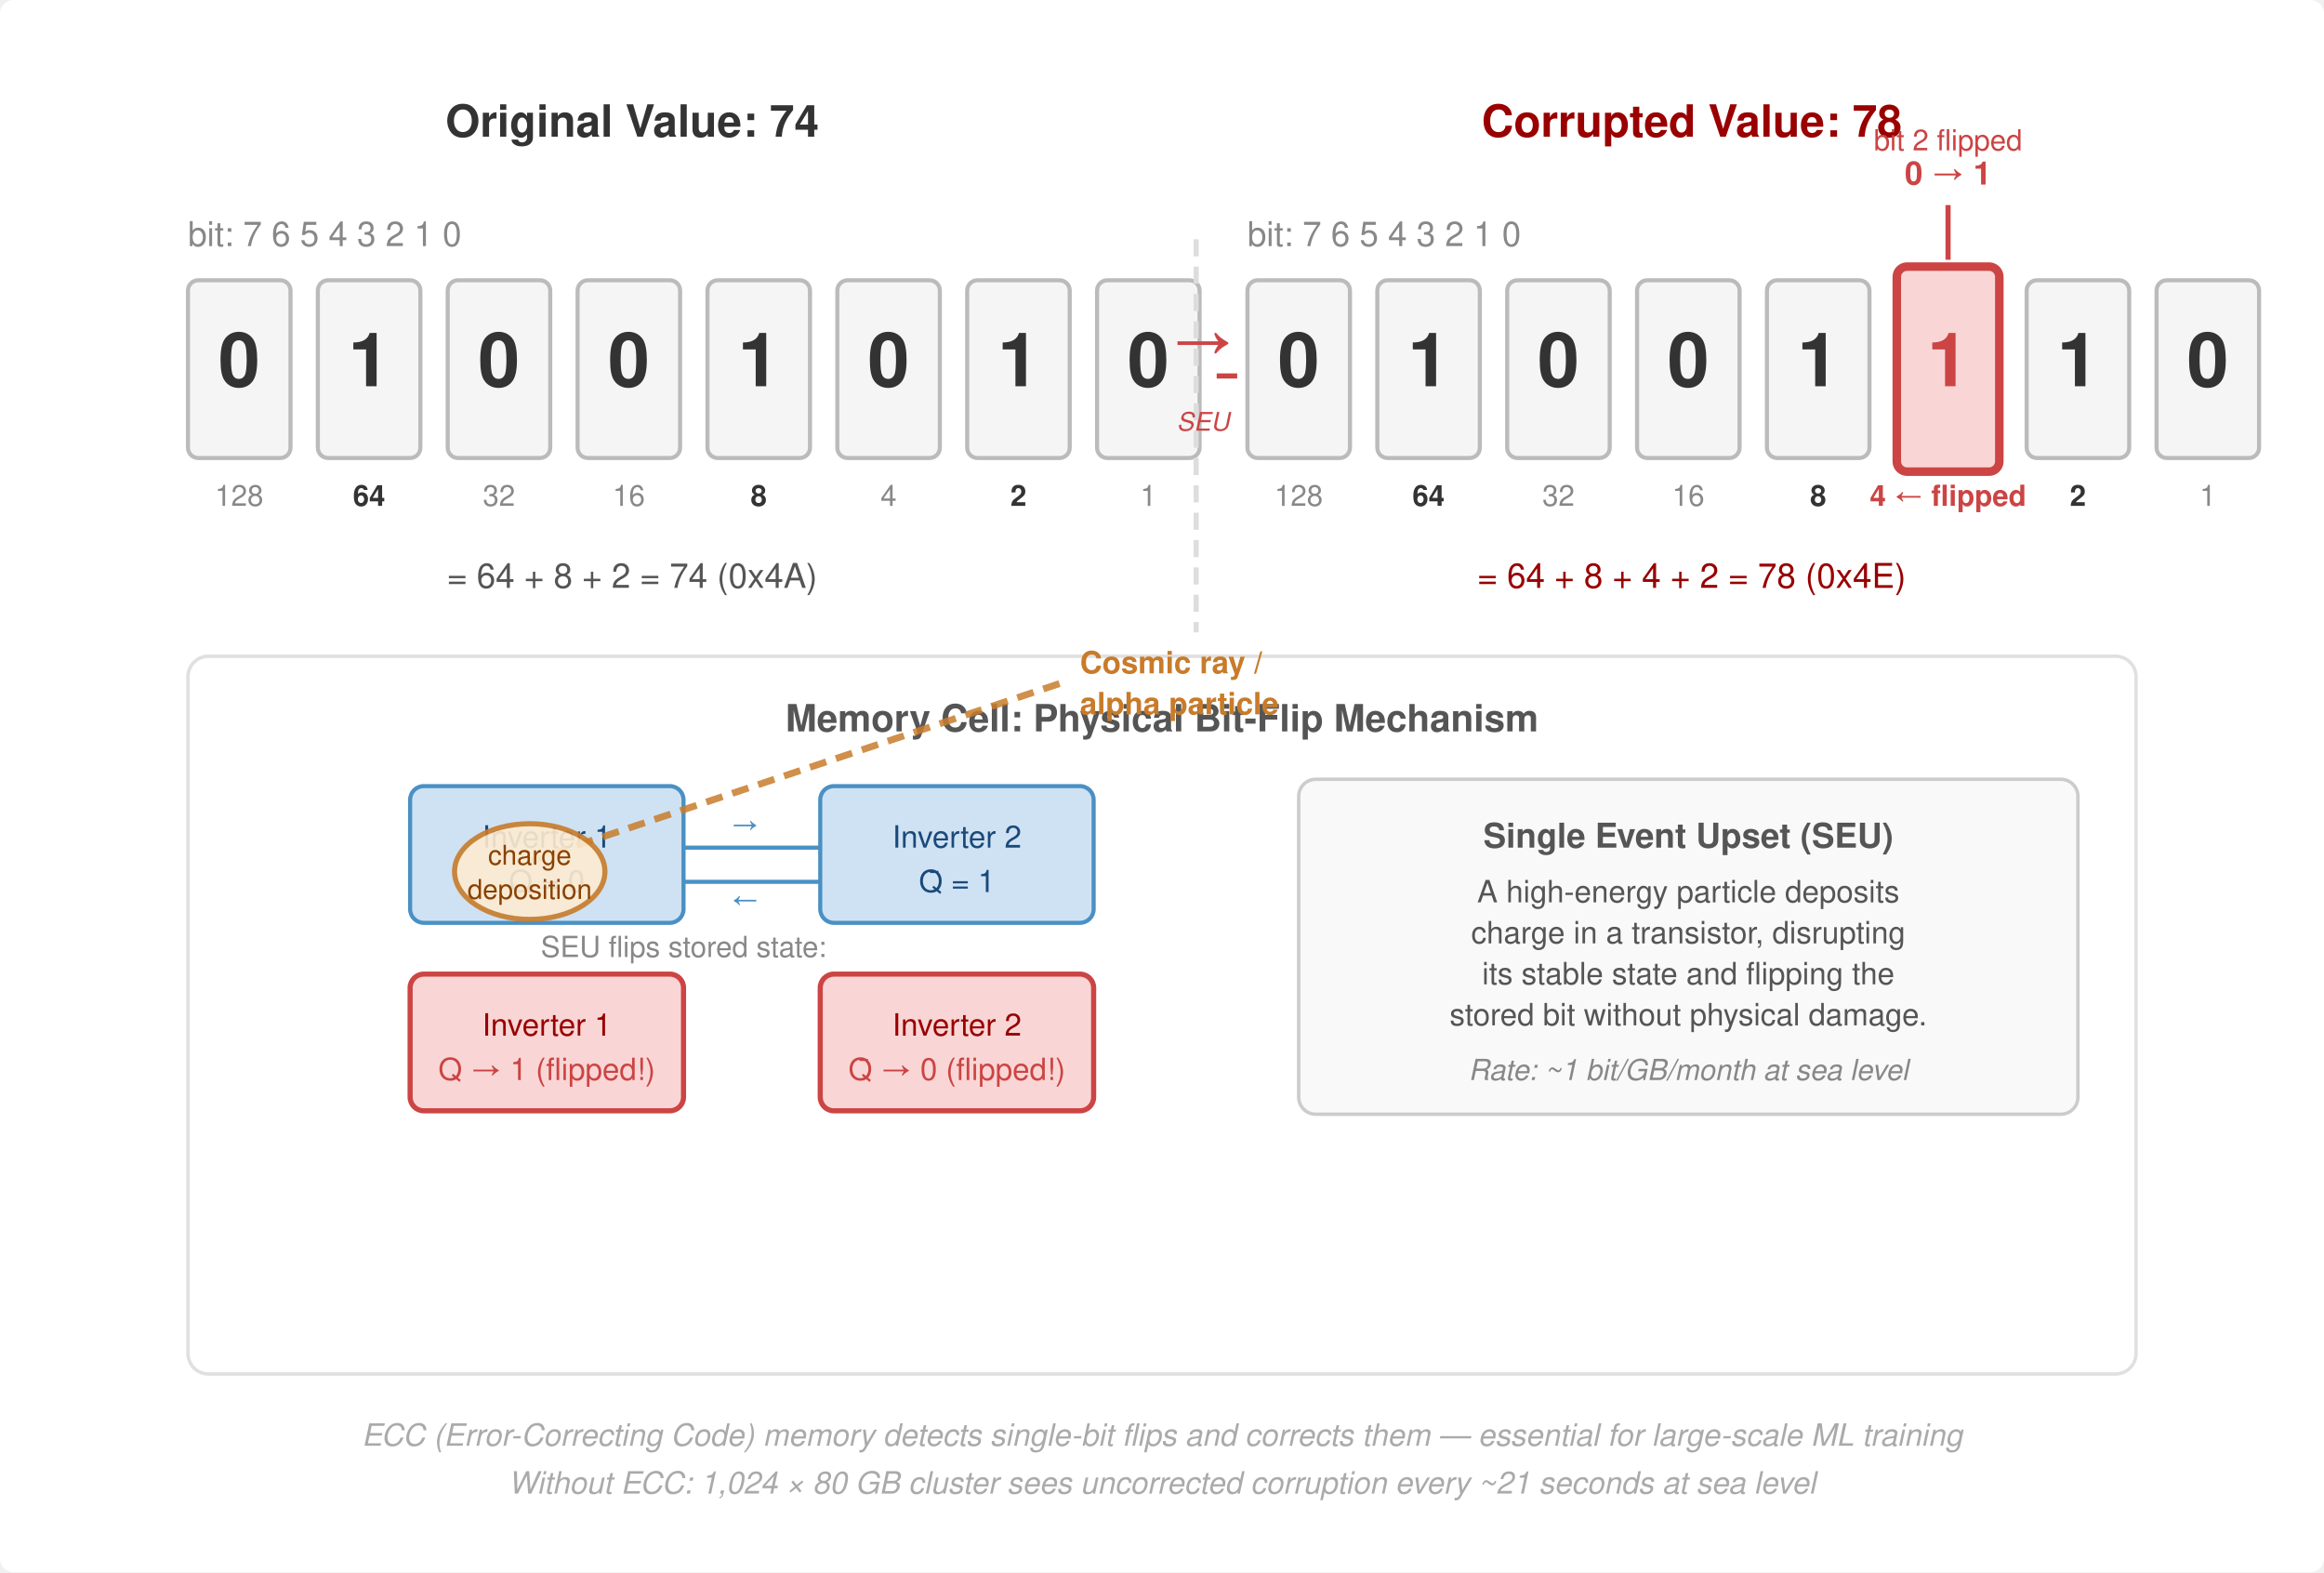
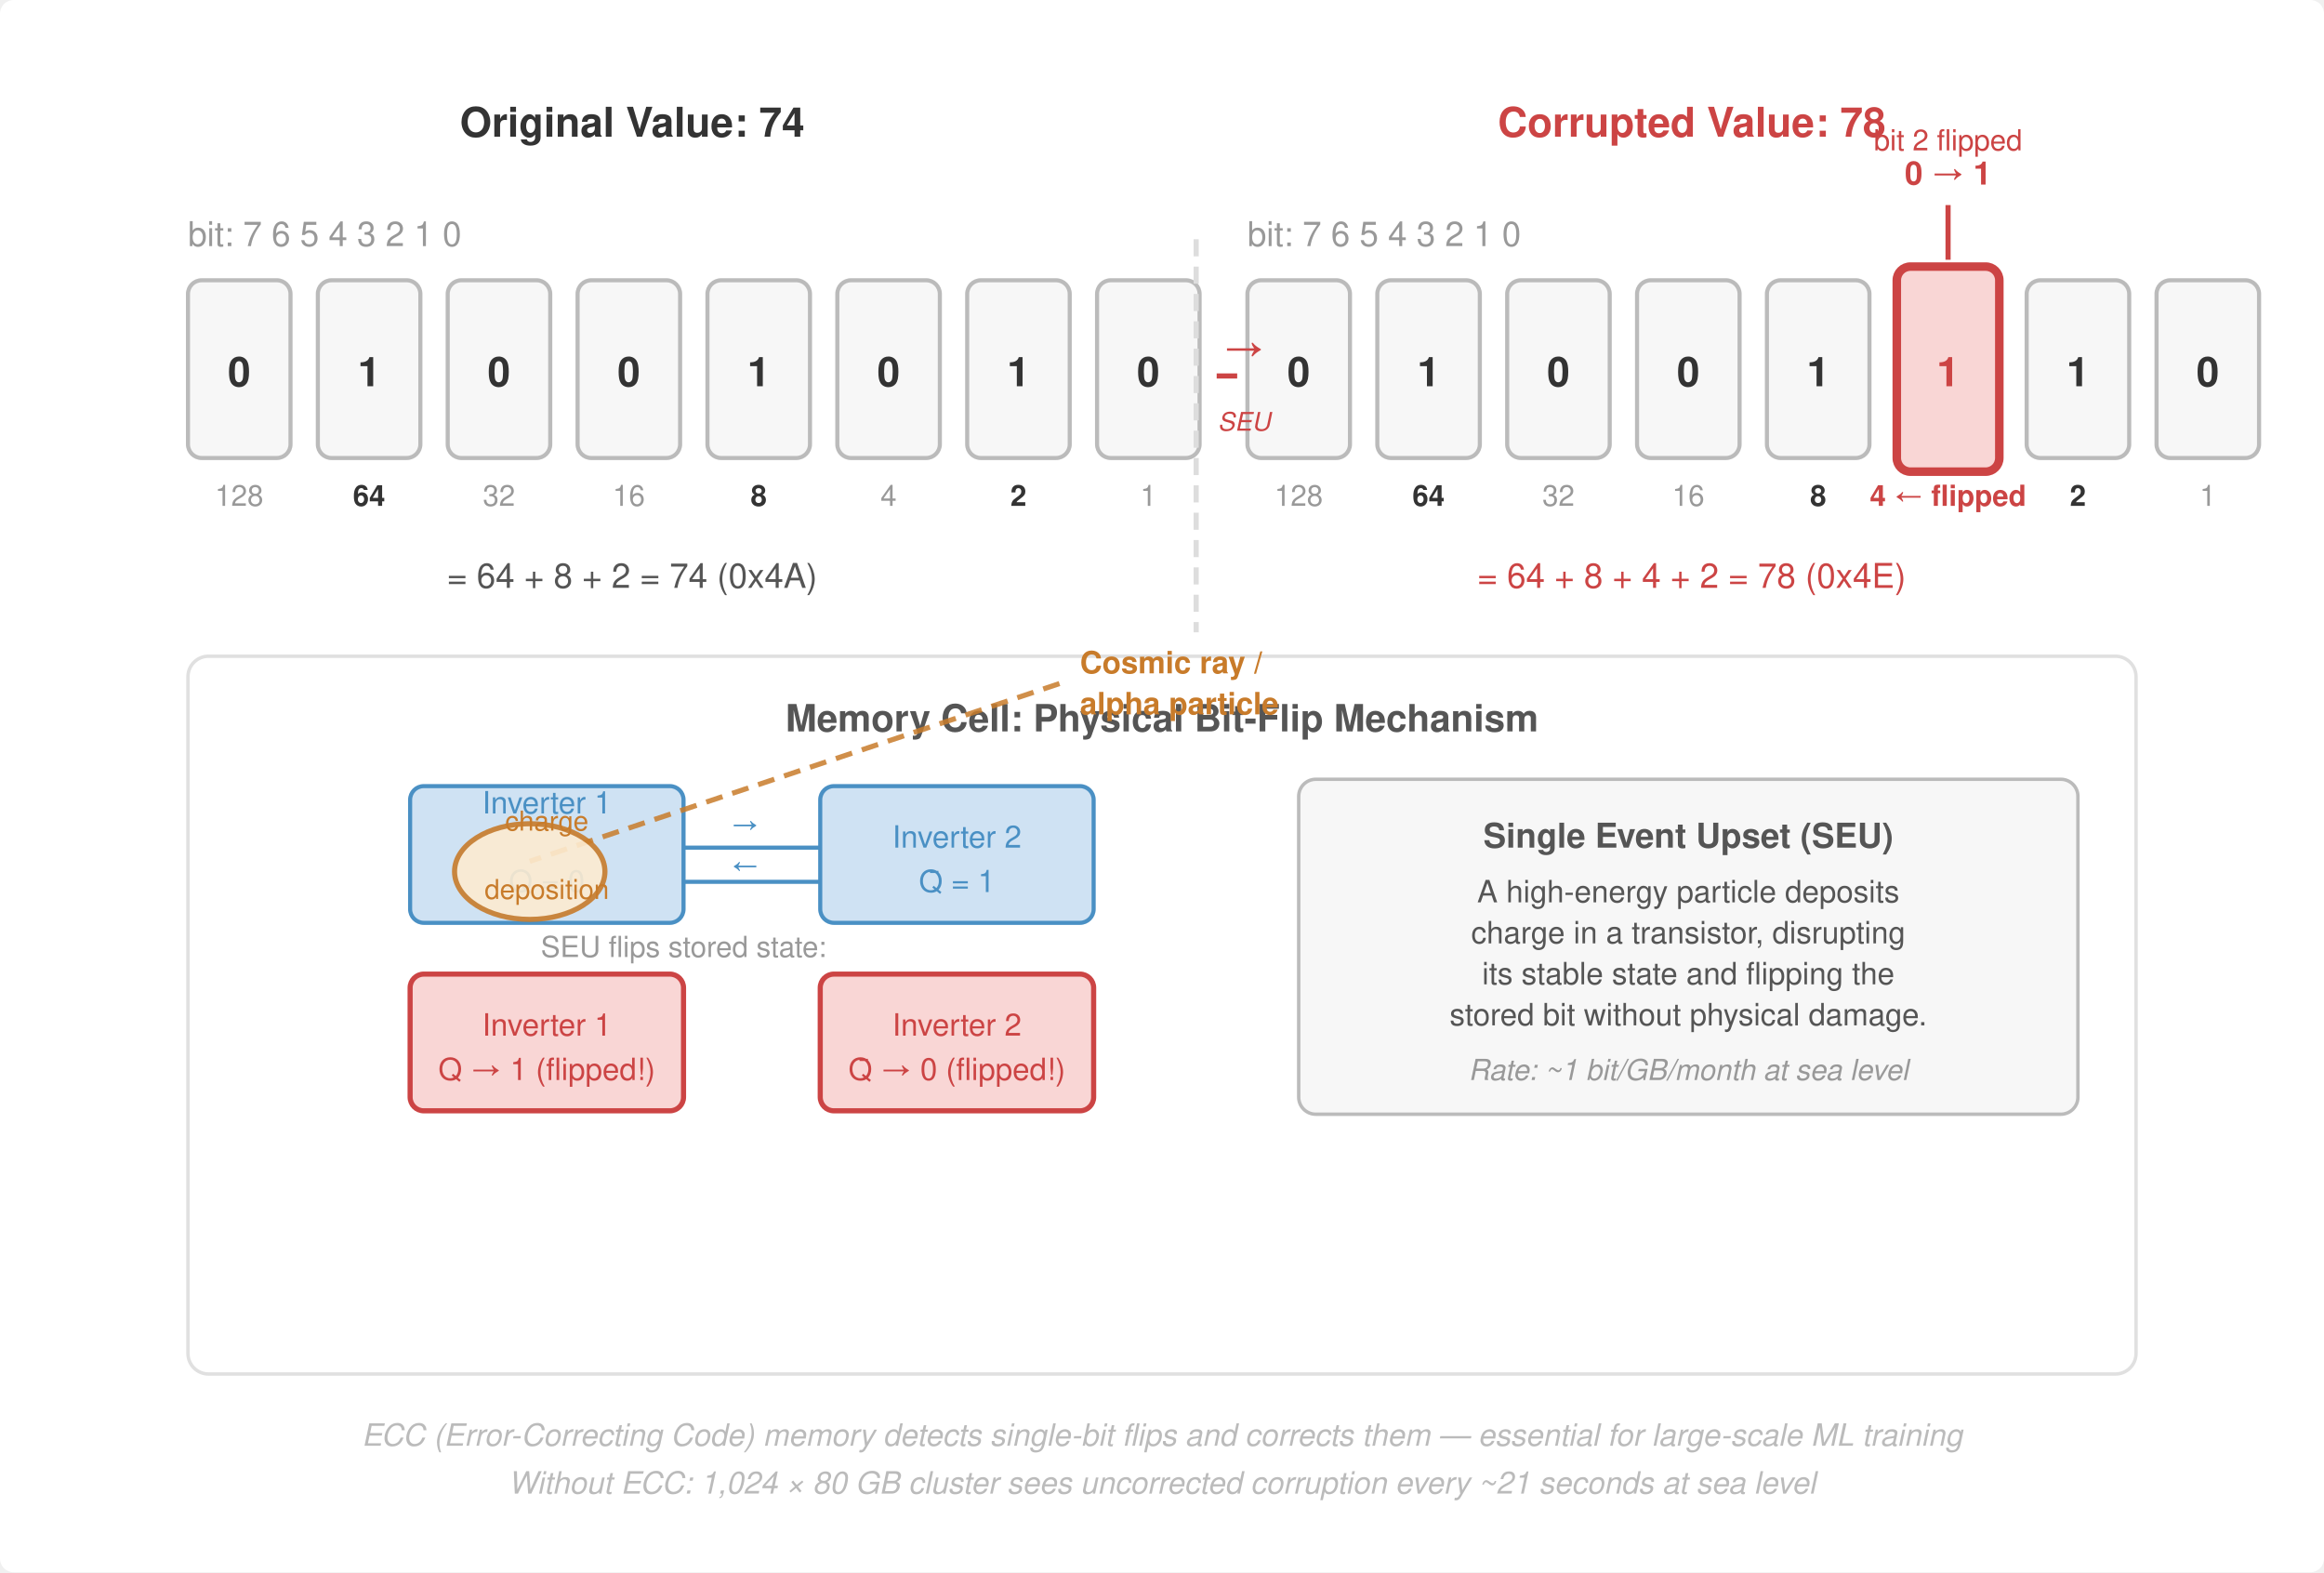
<svg xmlns="http://www.w3.org/2000/svg" viewBox="0 0 680 460" font-family="Helvetica Neue, Helvetica, Arial, sans-serif">
-   <rect width="680" height="460" fill="#fff" rx=" 4" />
-   <text x="185" y="40" text-anchor="middle" font-size="13" font-weight="700" fill="#333">Original Value: 74</text>
-   <text x="495" y="40" text-anchor="middle" font-size="13" font-weight="700" fill="#900">Corrupted Value: 78</text>
-   <text x="55" y="72" font-size="10" fill="#888">bit:   7    6    5    4    3    2    1    0</text>
-   <text x="365" y="72" font-size="10" fill="#888">bit:   7    6    5    4    3    2    1    0</text>
+   <defs>
+     <marker id="arrow" markerWidth="8" markerHeight="6" refX="7" refY="3" orient="auto">
+       <path d="M0,0 L8,3 L0,6 Z" fill="#555" />
+     </marker>
+     <marker id="arrow-red" markerWidth="8" markerHeight="6" refX="7" refY="3" orient="auto">
+       <path d="M0,0 L8,3 L0,6 Z" fill="#a31f34" />
+     </marker>
+     <marker id="arrow-green" markerWidth="8" markerHeight="6" refX="7" refY="3" orient="auto">
+       <path d="M0,0 L8,3 L0,6 Z" fill="#3d9e5a" />
+     </marker>
+   </defs>
+   <rect width="680" height="460" fill="#fff" rx="4" />
+   <text x="185" y="40" text-anchor="middle" font-size="12" font-weight="700" fill="#333">Original Value: 74</text>
+   <text x="495" y="40" text-anchor="middle" font-size="12" font-weight="700" fill="#c44">Corrupted Value: 78</text>
+   <text x="55" y="72" font-size="10" fill="#999">bit:   7    6    5    4    3    2    1    0</text>
+   <text x="365" y="72" font-size="10" fill="#999">bit:   7    6    5    4    3    2    1    0</text>
  <g>
-     <rect x="55" y="82" width="30" height="52" rx="3" fill="#f5f5f5" stroke="#bbb" stroke-width="1.2" />
-     <text x="70" y="113" text-anchor="middle" font-size="22" font-weight="700" fill="#333">0</text>
-     <rect x="93" y="82" width="30" height="52" rx="3" fill="#f5f5f5" stroke="#bbb" stroke-width="1.2" />
-     <text x="108" y="113" text-anchor="middle" font-size="22" font-weight="700" fill="#333">1</text>
-     <rect x="131" y="82" width="30" height="52" rx="3" fill="#f5f5f5" stroke="#bbb" stroke-width="1.2" />
-     <text x="146" y="113" text-anchor="middle" font-size="22" font-weight="700" fill="#333">0</text>
-     <rect x="169" y="82" width="30" height="52" rx="3" fill="#f5f5f5" stroke="#bbb" stroke-width="1.2" />
-     <text x="184" y="113" text-anchor="middle" font-size="22" font-weight="700" fill="#333">0</text>
-     <rect x="207" y="82" width="30" height="52" rx="3" fill="#f5f5f5" stroke="#bbb" stroke-width="1.2" />
-     <text x="222" y="113" text-anchor="middle" font-size="22" font-weight="700" fill="#333">1</text>
-     <rect x="245" y="82" width="30" height="52" rx="3" fill="#f5f5f5" stroke="#bbb" stroke-width="1.2" />
-     <text x="260" y="113" text-anchor="middle" font-size="22" font-weight="700" fill="#333">0</text>
-     <rect x="283" y="82" width="30" height="52" rx="3" fill="#f5f5f5" stroke="#bbb" stroke-width="1.2" />
-     <text x="298" y="113" text-anchor="middle" font-size="22" font-weight="700" fill="#333">1</text>
-     <rect x="321" y="82" width="30" height="52" rx="3" fill="#f5f5f5" stroke="#bbb" stroke-width="1.2" />
-     <text x="336" y="113" text-anchor="middle" font-size="22" font-weight="700" fill="#333">0</text>
+     <rect x="55" y="82" width="30" height="52" rx="4" fill="#f7f7f7" stroke="#bbb" stroke-width="1.2" />
+     <text x="70" y="113" text-anchor="middle" font-size="12" font-weight="700" fill="#333">0</text>
+     <rect x="93" y="82" width="30" height="52" rx="4" fill="#f7f7f7" stroke="#bbb" stroke-width="1.2" />
+     <text x="108" y="113" text-anchor="middle" font-size="12" font-weight="700" fill="#333">1</text>
+     <rect x="131" y="82" width="30" height="52" rx="4" fill="#f7f7f7" stroke="#bbb" stroke-width="1.2" />
+     <text x="146" y="113" text-anchor="middle" font-size="12" font-weight="700" fill="#333">0</text>
+     <rect x="169" y="82" width="30" height="52" rx="4" fill="#f7f7f7" stroke="#bbb" stroke-width="1.2" />
+     <text x="184" y="113" text-anchor="middle" font-size="12" font-weight="700" fill="#333">0</text>
+     <rect x="207" y="82" width="30" height="52" rx="4" fill="#f7f7f7" stroke="#bbb" stroke-width="1.2" />
+     <text x="222" y="113" text-anchor="middle" font-size="12" font-weight="700" fill="#333">1</text>
+     <rect x="245" y="82" width="30" height="52" rx="4" fill="#f7f7f7" stroke="#bbb" stroke-width="1.2" />
+     <text x="260" y="113" text-anchor="middle" font-size="12" font-weight="700" fill="#333">0</text>
+     <rect x="283" y="82" width="30" height="52" rx="4" fill="#f7f7f7" stroke="#bbb" stroke-width="1.2" />
+     <text x="298" y="113" text-anchor="middle" font-size="12" font-weight="700" fill="#333">1</text>
+     <rect x="321" y="82" width="30" height="52" rx="4" fill="#f7f7f7" stroke="#bbb" stroke-width="1.2" />
+     <text x="336" y="113" text-anchor="middle" font-size="12" font-weight="700" fill="#333">0</text>
  </g>
-   <text x="70" y="148" text-anchor="middle" font-size="8.5" fill="#888">128</text>
+   <text x="70" y="148" text-anchor="middle" font-size="8.5" fill="#999">128</text>
  <text x="108" y="148" text-anchor="middle" font-size="8.5" fill="#333" font-weight="600">64</text>
-   <text x="146" y="148" text-anchor="middle" font-size="8.5" fill="#888">32</text>
-   <text x="184" y="148" text-anchor="middle" font-size="8.5" fill="#888">16</text>
+   <text x="146" y="148" text-anchor="middle" font-size="8.5" fill="#999">32</text>
+   <text x="184" y="148" text-anchor="middle" font-size="8.5" fill="#999">16</text>
  <text x="222" y="148" text-anchor="middle" font-size="8.5" fill="#333" font-weight="600">8</text>
-   <text x="260" y="148" text-anchor="middle" font-size="8.5" fill="#888">4</text>
+   <text x="260" y="148" text-anchor="middle" font-size="8.5" fill="#999">4</text>
  <text x="298" y="148" text-anchor="middle" font-size="8.5" fill="#333" font-weight="600">2</text>
-   <text x="336" y="148" text-anchor="middle" font-size="8.5" fill="#888">1</text>
+   <text x="336" y="148" text-anchor="middle" font-size="8.5" fill="#999">1</text>
  <text x="185" y="172" text-anchor="middle" font-size="10" fill="#555">= 64 + 8 + 2 = 74 (0x4A)</text>
  <g>
-     <rect x="365" y="82" width="30" height="52" rx="3" fill="#f5f5f5" stroke="#bbb" stroke-width="1.2" />
-     <text x="380" y="113" text-anchor="middle" font-size="22" font-weight="700" fill="#333">0</text>
-     <rect x="403" y="82" width="30" height="52" rx="3" fill="#f5f5f5" stroke="#bbb" stroke-width="1.2" />
-     <text x="418" y="113" text-anchor="middle" font-size="22" font-weight="700" fill="#333">1</text>
-     <rect x="441" y="82" width="30" height="52" rx="3" fill="#f5f5f5" stroke="#bbb" stroke-width="1.2" />
-     <text x="456" y="113" text-anchor="middle" font-size="22" font-weight="700" fill="#333">0</text>
-     <rect x="479" y="82" width="30" height="52" rx="3" fill="#f5f5f5" stroke="#bbb" stroke-width="1.2" />
-     <text x="494" y="113" text-anchor="middle" font-size="22" font-weight="700" fill="#333">0</text>
-     <rect x="517" y="82" width="30" height="52" rx="3" fill="#f5f5f5" stroke="#bbb" stroke-width="1.2" />
-     <text x="532" y="113" text-anchor="middle" font-size="22" font-weight="700" fill="#333">1</text>
-     <rect x="555" y="78" width="30" height="60" rx="3" fill="#f9d6d5" stroke="#c44" stroke-width="2.5" />
-     <text x="570" y="113" text-anchor="middle" font-size="22" font-weight="700" fill="#c44">1</text>
-     <rect x="593" y="82" width="30" height="52" rx="3" fill="#f5f5f5" stroke="#bbb" stroke-width="1.2" />
-     <text x="608" y="113" text-anchor="middle" font-size="22" font-weight="700" fill="#333">1</text>
-     <rect x="631" y="82" width="30" height="52" rx="3" fill="#f5f5f5" stroke="#bbb" stroke-width="1.2" />
-     <text x="646" y="113" text-anchor="middle" font-size="22" font-weight="700" fill="#333">0</text>
+     <rect x="365" y="82" width="30" height="52" rx="4" fill="#f7f7f7" stroke="#bbb" stroke-width="1.2" />
+     <text x="380" y="113" text-anchor="middle" font-size="12" font-weight="700" fill="#333">0</text>
+     <rect x="403" y="82" width="30" height="52" rx="4" fill="#f7f7f7" stroke="#bbb" stroke-width="1.2" />
+     <text x="418" y="113" text-anchor="middle" font-size="12" font-weight="700" fill="#333">1</text>
+     <rect x="441" y="82" width="30" height="52" rx="4" fill="#f7f7f7" stroke="#bbb" stroke-width="1.2" />
+     <text x="456" y="113" text-anchor="middle" font-size="12" font-weight="700" fill="#333">0</text>
+     <rect x="479" y="82" width="30" height="52" rx="4" fill="#f7f7f7" stroke="#bbb" stroke-width="1.2" />
+     <text x="494" y="113" text-anchor="middle" font-size="12" font-weight="700" fill="#333">0</text>
+     <rect x="517" y="82" width="30" height="52" rx="4" fill="#f7f7f7" stroke="#bbb" stroke-width="1.2" />
+     <text x="532" y="113" text-anchor="middle" font-size="12" font-weight="700" fill="#333">1</text>
+     <rect x="555" y="78" width="30" height="60" rx="4" fill="#f9d6d5" stroke="#c44" stroke-width="2.5" />
+     <text x="570" y="113" text-anchor="middle" font-size="12" font-weight="700" fill="#c44">1</text>
+     <rect x="593" y="82" width="30" height="52" rx="4" fill="#f7f7f7" stroke="#bbb" stroke-width="1.2" />
+     <text x="608" y="113" text-anchor="middle" font-size="12" font-weight="700" fill="#333">1</text>
+     <rect x="631" y="82" width="30" height="52" rx="4" fill="#f7f7f7" stroke="#bbb" stroke-width="1.2" />
+     <text x="646" y="113" text-anchor="middle" font-size="12" font-weight="700" fill="#333">0</text>
  </g>
-   <text x="380" y="148" text-anchor="middle" font-size="8.5" fill="#888">128</text>
+   <text x="380" y="148" text-anchor="middle" font-size="8.5" fill="#999">128</text>
  <text x="418" y="148" text-anchor="middle" font-size="8.5" fill="#333" font-weight="600">64</text>
-   <text x="456" y="148" text-anchor="middle" font-size="8.5" fill="#888">32</text>
-   <text x="494" y="148" text-anchor="middle" font-size="8.5" fill="#888">16</text>
+   <text x="456" y="148" text-anchor="middle" font-size="8.5" fill="#999">32</text>
+   <text x="494" y="148" text-anchor="middle" font-size="8.5" fill="#999">16</text>
  <text x="532" y="148" text-anchor="middle" font-size="8.5" fill="#333" font-weight="600">8</text>
  <text x="570" y="148" text-anchor="middle" font-size="8.5" fill="#c44" font-weight="700">4 ← flipped</text>
  <text x="608" y="148" text-anchor="middle" font-size="8.5" fill="#333" font-weight="600">2</text>
-   <text x="646" y="148" text-anchor="middle" font-size="8.5" fill="#888">1</text>
-   <text x="495" y="172" text-anchor="middle" font-size="10" fill="#900">= 64 + 8 + 4 + 2 = 78 (0x4E)</text>
+   <text x="646" y="148" text-anchor="middle" font-size="8.5" fill="#999">1</text>
+   <text x="495" y="172" text-anchor="middle" font-size="10" fill="#c44">= 64 + 8 + 4 + 2 = 78 (0x4E)</text>
  <line x1="570" y1="76" x2="570" y2="60" stroke="#c44" stroke-width="1.5" />
  <text x="570" y="54" text-anchor="middle" font-size="9.5" fill="#c44" font-weight="700">0 → 1</text>
  <text x="570" y="44" text-anchor="middle" font-size="8.5" fill="#c44">bit 2 flipped</text>
  <line x1="350" y1="70" x2="350" y2="185" stroke="#ddd" stroke-width="1.5" stroke-dasharray="5,3" />
  <line x1="356" y1="110" x2="362" y2="110" stroke="#c44" stroke-width="1.5" />
-   <text x="352" y="106" text-anchor="middle" font-size="18" fill="#c44">→</text>
-   <text x="352" y="126" text-anchor="middle" font-size="7.5" fill="#c44" font-style="italic">SEU</text>
-   <rect x="55" y="192" width="570" height="210" rx="6" fill="white" stroke="#e0e0e0" stroke-width="1" />
+   <text x="364.0" y="106" text-anchor="middle" font-size="12" fill="#c44">→</text>
+   <text x="364.0" y="126" text-anchor="middle" font-size="7.5" fill="#c44" font-style="italic">SEU</text>
+   <rect x="55" y="192" width="570" height="210" rx="6" fill="#fff" stroke="#e0e0e0" stroke-width="1" />
  <text x="340" y="214" text-anchor="middle" font-size="11" font-weight="700" fill="#555">Memory Cell: Physical Bit-Flip Mechanism</text>
  <rect x="120" y="230" width="80" height="40" rx="4" fill="#cfe2f3" stroke="#4a90c4" stroke-width="1.2" />
-   <text x="160" y="248" text-anchor="middle" font-size="9" fill="#1a4a7a">Inverter 1</text>
-   <text x="160" y="261" text-anchor="middle" font-size="9" fill="#1a4a7a">Q = 0</text>
+   <text x="160" y="238.0" text-anchor="middle" font-size="9" fill="#4a90c4">Inverter 1</text>
+   <text x="160" y="261" text-anchor="middle" font-size="9" fill="#4a90c4">Q = 0</text>
  <rect x="240" y="230" width="80" height="40" rx="4" fill="#cfe2f3" stroke="#4a90c4" stroke-width="1.2" />
-   <text x="280" y="248" text-anchor="middle" font-size="9" fill="#1a4a7a">Inverter 2</text>
-   <text x="280" y="261" text-anchor="middle" font-size="9" fill="#1a4a7a">Q̄ = 1</text>
+   <text x="280" y="248" text-anchor="middle" font-size="9" fill="#4a90c4">Inverter 2</text>
+   <text x="280" y="261" text-anchor="middle" font-size="9" fill="#4a90c4">Q̄ = 1</text>
  <line x1="200" y1="248" x2="240" y2="248" stroke="#4a90c4" stroke-width="1.2" />
  <line x1="200" y1="258" x2="240" y2="258" stroke="#4a90c4" stroke-width="1.2" />
  <text x="218" y="244" text-anchor="middle" font-size="8" fill="#4a90c4">→</text>
-   <text x="218" y="266" text-anchor="middle" font-size="8" fill="#4a90c4">←</text>
-   <line x1="310" y1="200" x2="155" y2="252" stroke="#c87b2a" stroke-width="2" stroke-dasharray="5,3" marker-end="url(#arrowR)" opacity="0.85" />
+   <text x="218" y="256.0" text-anchor="middle" font-size="8" fill="#4a90c4">←</text>
+   <line x1="310" y1="200" x2="155" y2="252" stroke="#c87b2a" stroke-width="1.5" stroke-dasharray="5,3" marker-end="url(#arrowR)" opacity="0.85" />
  <text x="316" y="197" font-size="9" fill="#c87b2a" font-weight="700">Cosmic ray /</text>
  <text x="316" y="209" font-size="9" fill="#c87b2a" font-weight="700">alpha particle</text>
  <ellipse cx="155" cy="255" rx="22" ry="14" fill="#fdebd0" stroke="#c87b2a" stroke-width="1.5" opacity="0.9" />
-   <text x="155" y="253" text-anchor="middle" font-size="8" fill="#8a4000">charge</text>
-   <text x="155" y="263" text-anchor="middle" font-size="8" fill="#8a4000">deposition</text>
+   <text x="160" y="243.0" text-anchor="middle" font-size="8" fill="#c87b2a">charge</text>
+   <text x="160" y="263" text-anchor="middle" font-size="8" fill="#c87b2a">deposition</text>
  <rect x="120" y="285" width="80" height="40" rx="4" fill="#f9d6d5" stroke="#c44" stroke-width="1.5" />
-   <text x="160" y="303" text-anchor="middle" font-size="9" fill="#900">Inverter 1</text>
+   <text x="160" y="303" text-anchor="middle" font-size="9" fill="#c44">Inverter 1</text>
  <text x="160" y="316" text-anchor="middle" font-size="9" fill="#c44">Q → 1 (flipped!)</text>
  <rect x="240" y="285" width="80" height="40" rx="4" fill="#f9d6d5" stroke="#c44" stroke-width="1.5" />
-   <text x="280" y="303" text-anchor="middle" font-size="9" fill="#900">Inverter 2</text>
+   <text x="280" y="303" text-anchor="middle" font-size="9" fill="#c44">Inverter 2</text>
  <text x="280" y="316" text-anchor="middle" font-size="9" fill="#c44">Q̄ → 0 (flipped!)</text>
-   <text x="200" y="280" text-anchor="middle" font-size="8.5" fill="#888">SEU flips stored state:</text>
-   <text x="200" y="278" text-anchor="middle" font-size="8" fill="#888" />
-   <rect x="380" y="228" width="228" height="98" rx="5" fill="#f9f9f9" stroke="#ccc" stroke-width="1" />
+   <text x="200" y="280" text-anchor="middle" font-size="8.5" fill="#999">SEU flips stored state:</text>
+   <text x="200" y="278" text-anchor="middle" font-size="8" fill="#999" />
+   <rect x="380" y="228" width="228" height="98" rx="5" fill="#f7f7f7" stroke="#bbb" stroke-width="1" />
  <text x="494" y="248" text-anchor="middle" font-size="10" font-weight="700" fill="#555">Single Event Upset (SEU)</text>
  <text x="494" y="264" text-anchor="middle" font-size="9" fill="#555">A high-energy particle deposits</text>
  <text x="494" y="276" text-anchor="middle" font-size="9" fill="#555">charge in a transistor, disrupting</text>
  <text x="494" y="288" text-anchor="middle" font-size="9" fill="#555">its stable state and flipping the</text>
  <text x="494" y="300" text-anchor="middle" font-size="9" fill="#555">stored bit without physical damage.</text>
-   <text x="494" y="316" text-anchor="middle" font-size="8.5" fill="#888" font-style="italic">Rate: ~1 bit/GB/month at sea level</text>
-   <text x="340" y="423" text-anchor="middle" font-size="9" fill="#aaa" font-style="italic">ECC (Error-Correcting Code) memory detects single-bit flips and corrects them — essential for large-scale ML training</text>
-   <text x="340" y="437" text-anchor="middle" font-size="9" fill="#aaa" font-style="italic">Without ECC: 1,024 × 80 GB cluster sees uncorrected corruption every ~21 seconds at sea level</text>
+   <text x="494" y="316" text-anchor="middle" font-size="8.5" fill="#999" font-style="italic">Rate: ~1 bit/GB/month at sea level</text>
+   <text x="340" y="423" text-anchor="middle" font-size="9" fill="#bbb" font-style="italic">ECC (Error-Correcting Code) memory detects single-bit flips and corrects them — essential for large-scale ML training</text>
+   <text x="340" y="437" text-anchor="middle" font-size="9" fill="#bbb" font-style="italic">Without ECC: 1,024 × 80 GB cluster sees uncorrected corruption every ~21 seconds at sea level</text>
</svg>
